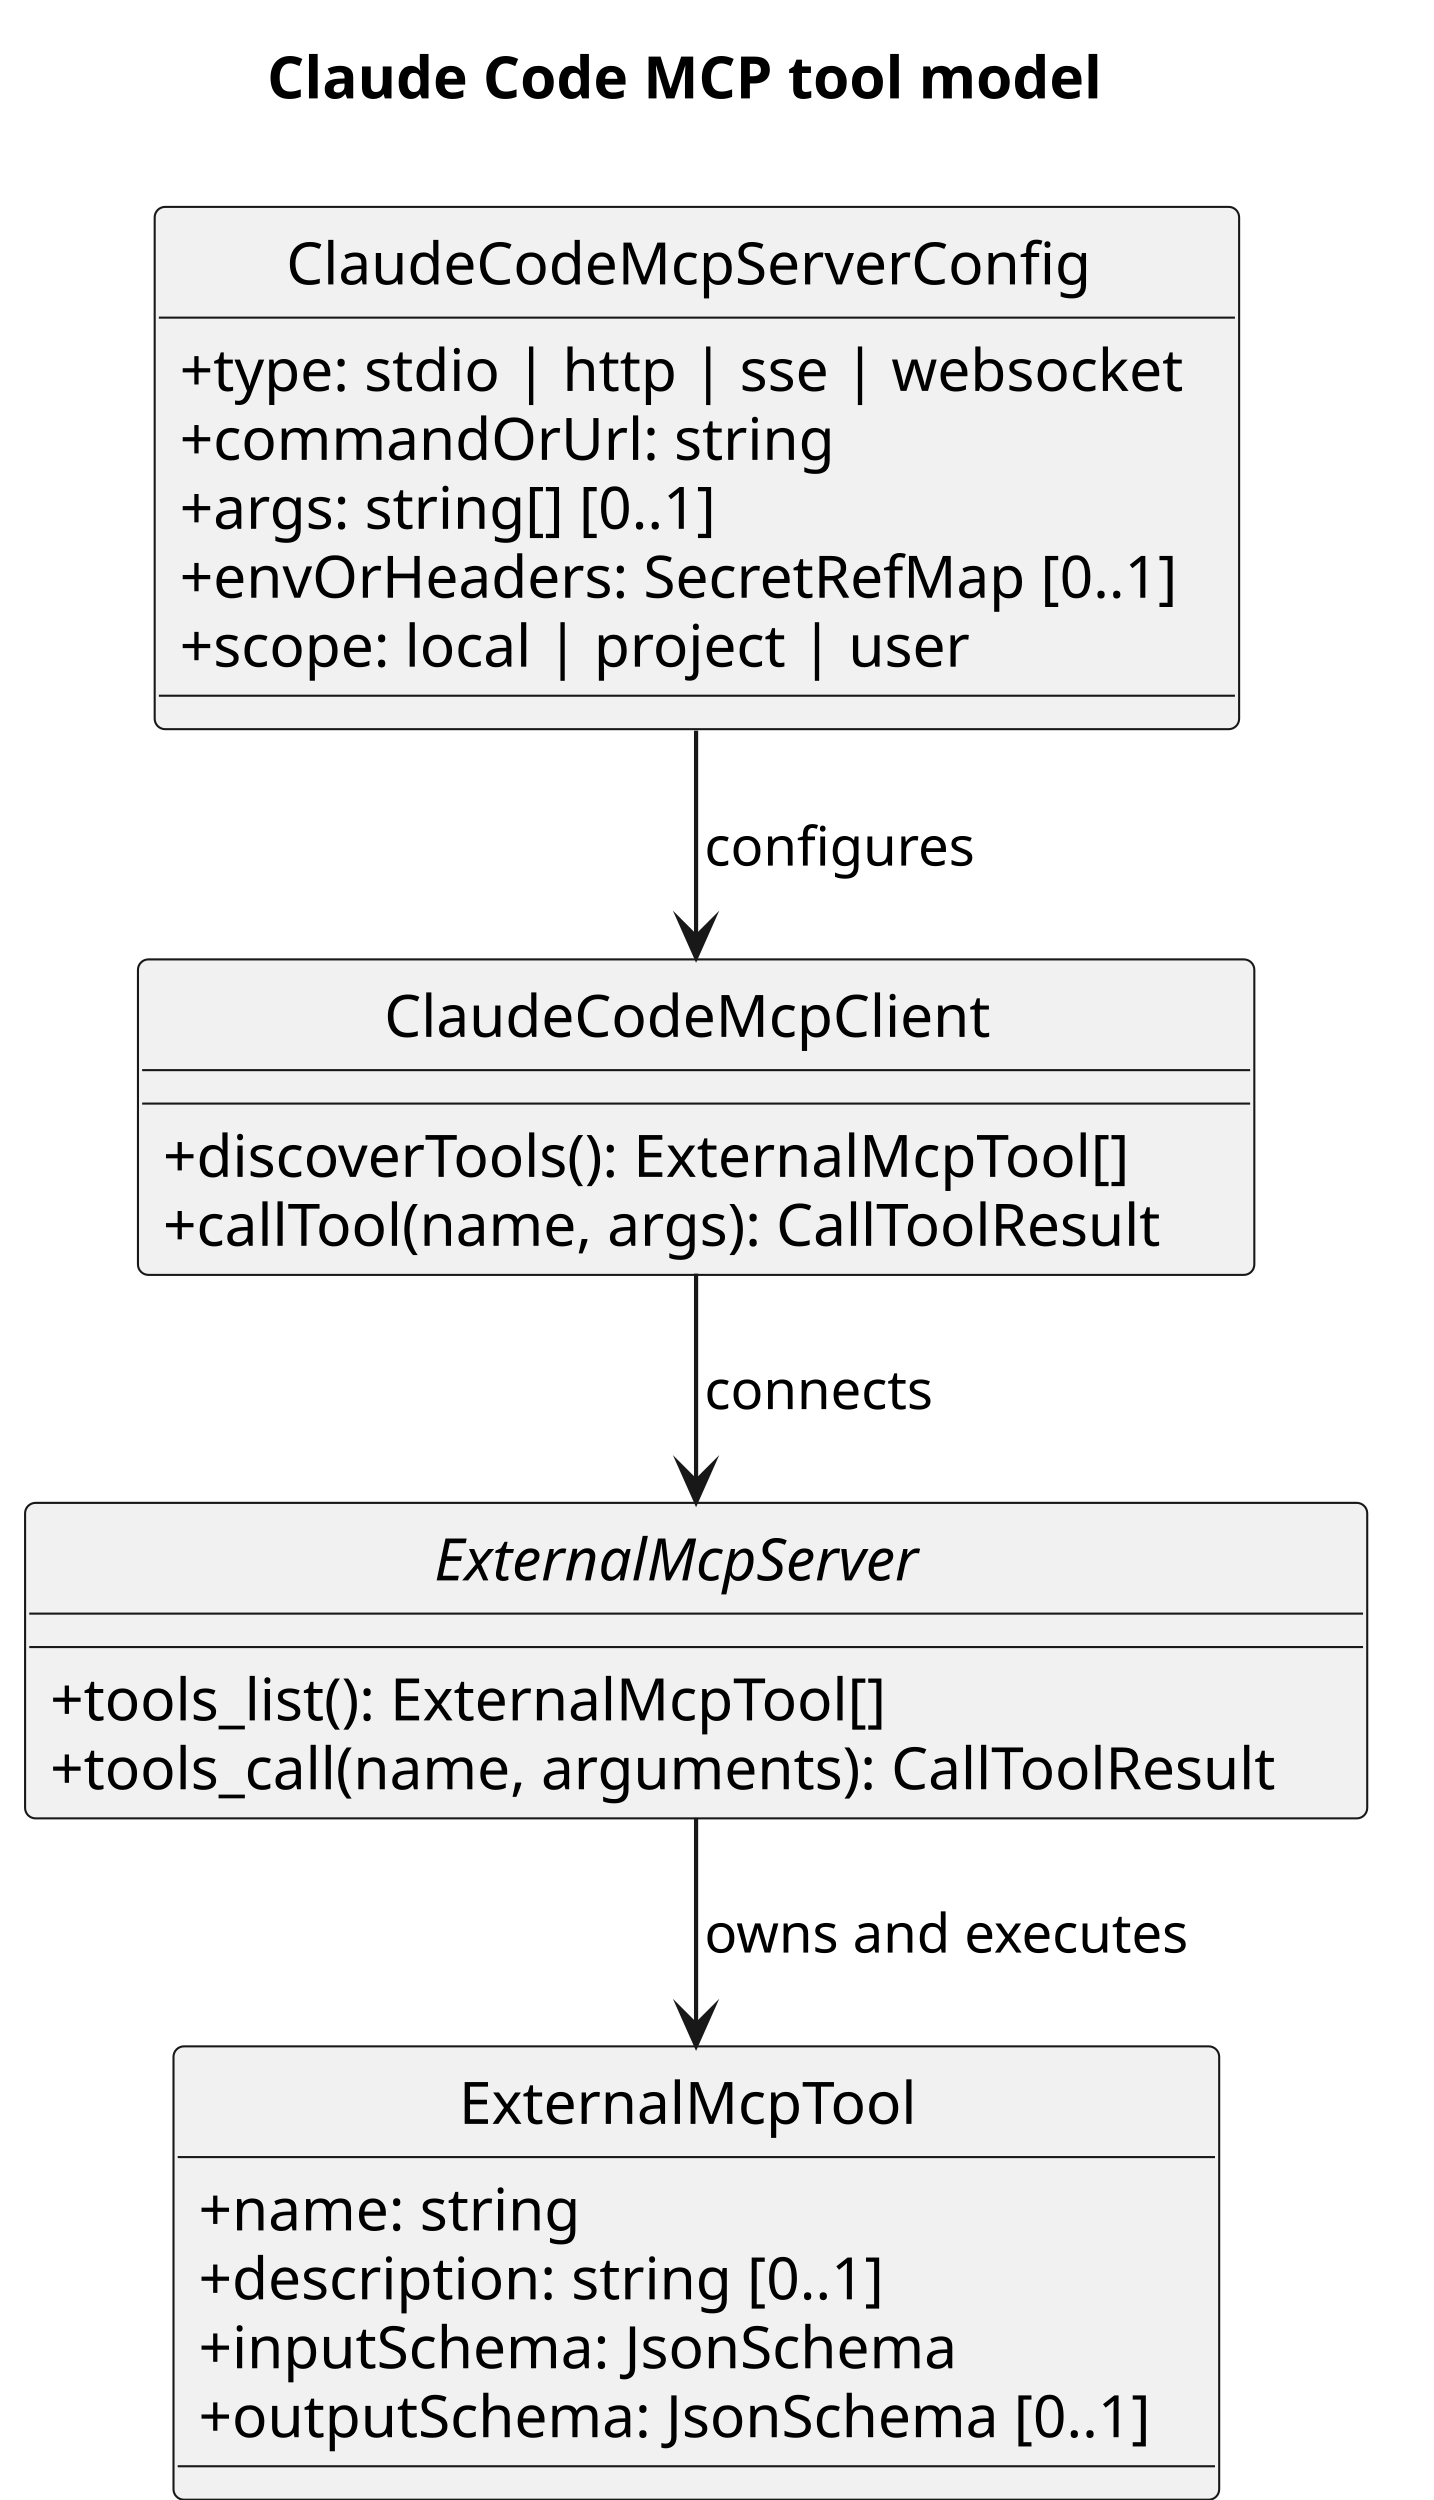
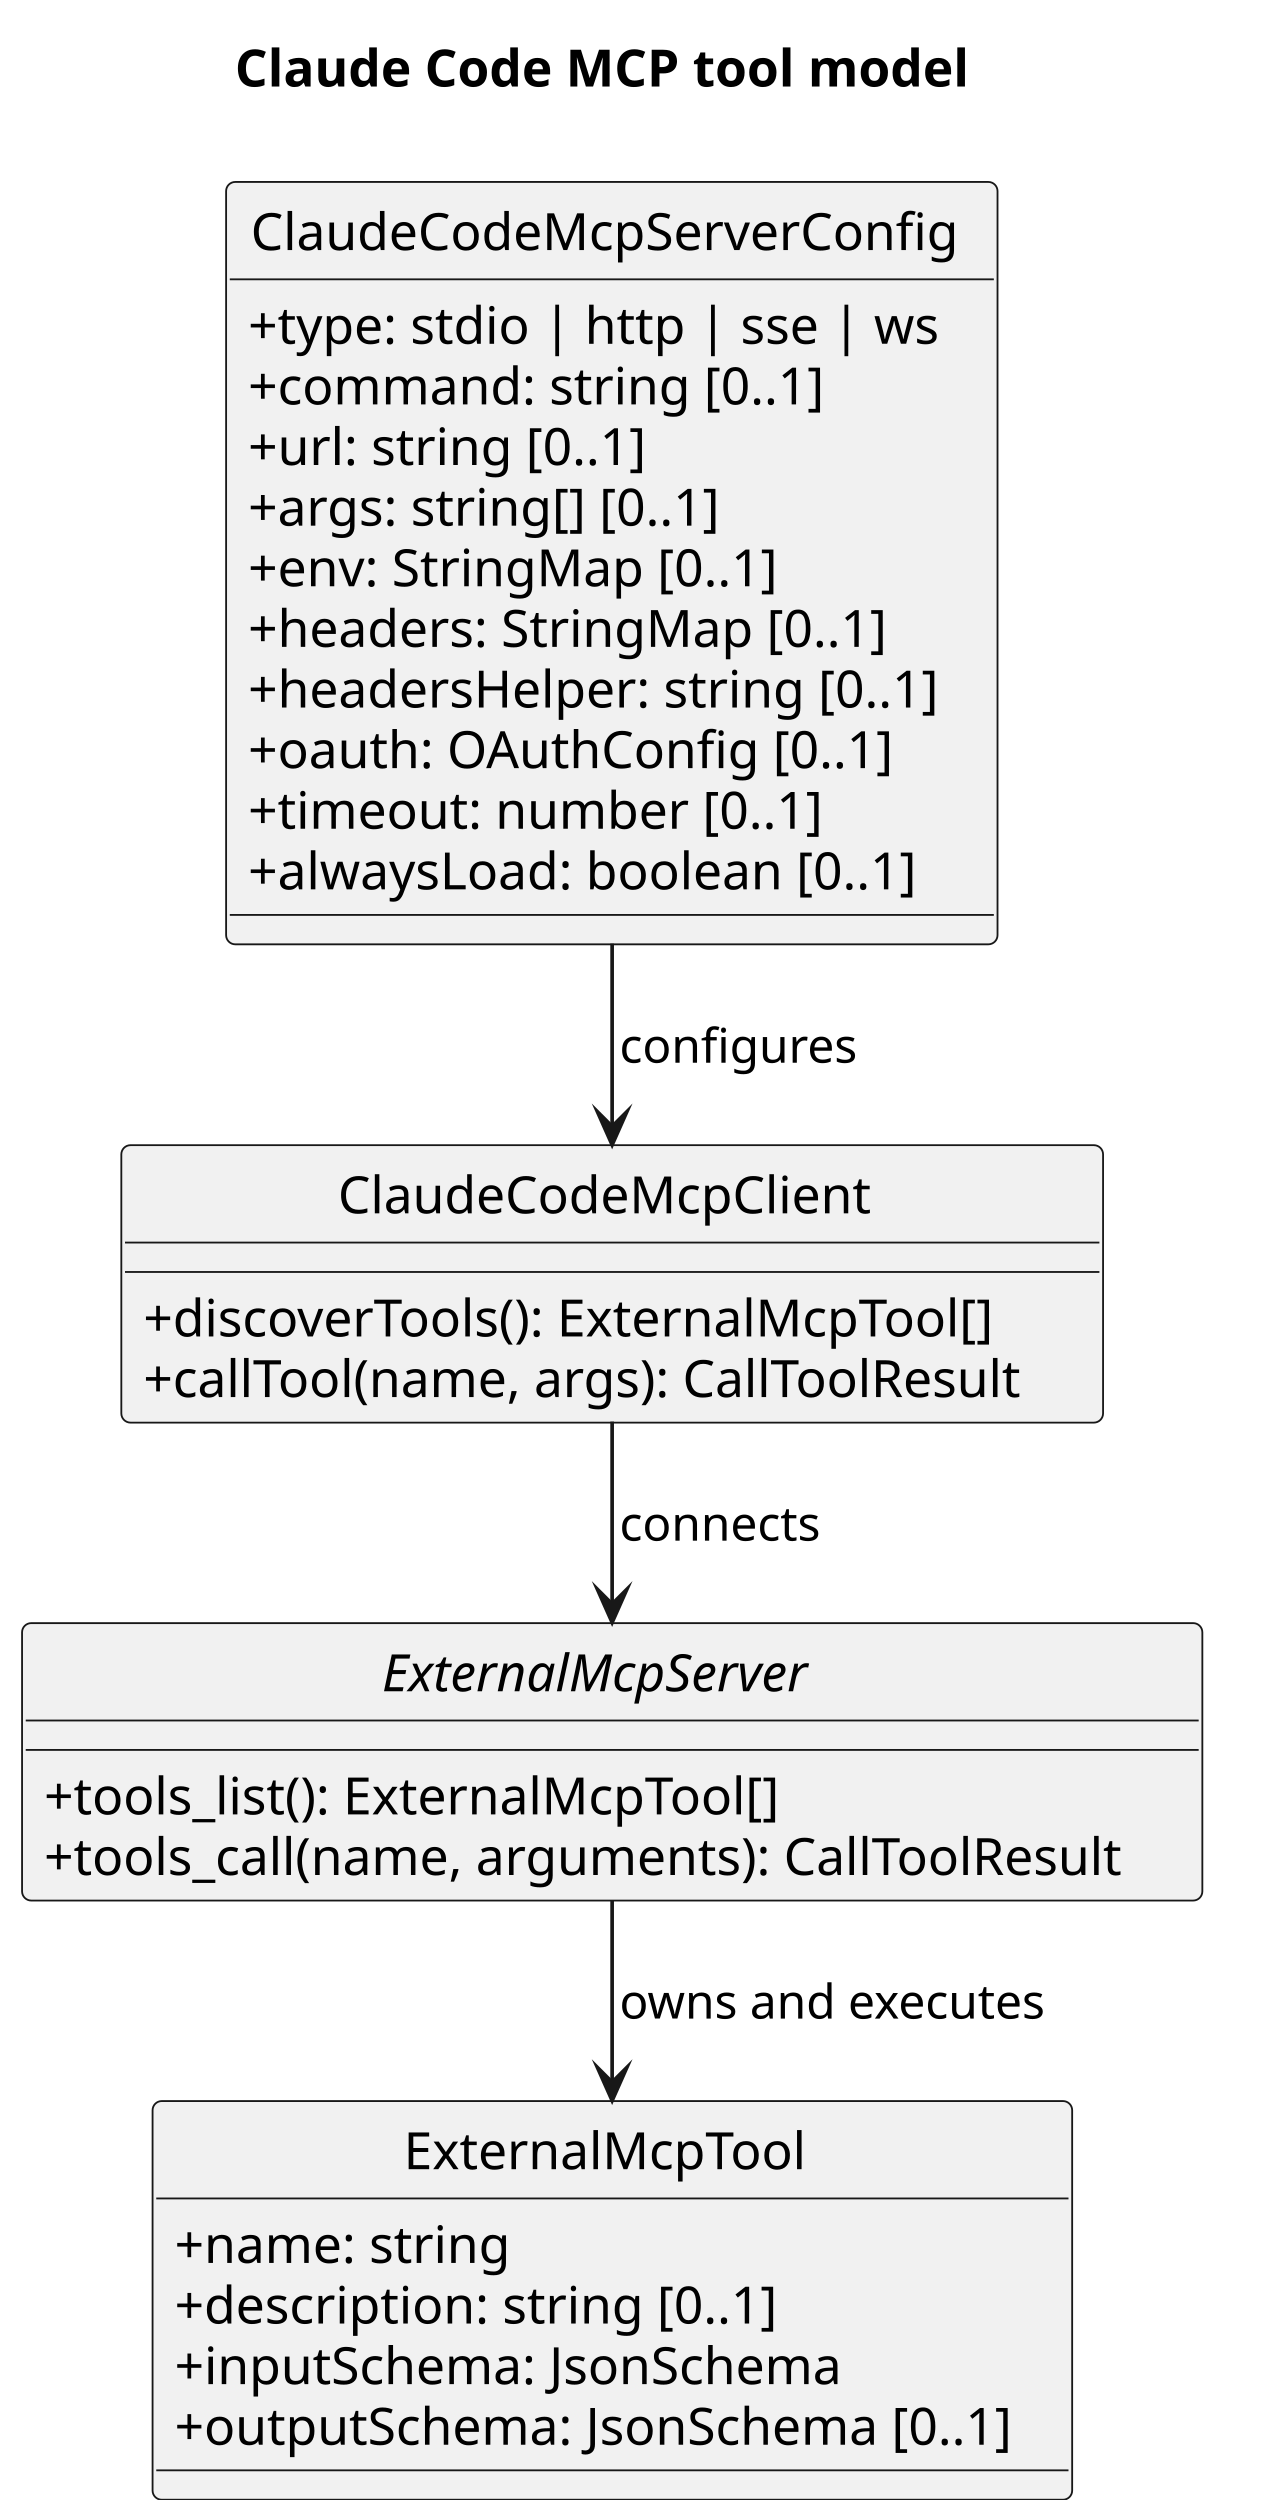
- <svg xmlns="http://www.w3.org/2000/svg" contentStyleType="text/css" data-diagram-type="CLASS" height="598px" preserveAspectRatio="none" style="width:343px;height:598px;background:#FFFFFF;" version="1.1" viewBox="0 0 343 598" width="343px" zoomAndPan="magnify">
+ <svg xmlns="http://www.w3.org/2000/svg" contentStyleType="text/css" data-diagram-type="CLASS" height="680px" preserveAspectRatio="none" style="width:343px;height:680px;background:#FFFFFF;" version="1.1" viewBox="0 0 343 680" width="343px" zoomAndPan="magnify">
  <defs />
  <g>
-     <g class="title" data-source-line="531">
+     <g class="title" data-source-line="546">
      <text fill="#000000" font-family="sans-serif" font-size="14" font-weight="700" lengthAdjust="spacing" textLength="208.209" x="63.895" y="23.535">Claude Code MCP tool model</text>
    </g>
-     <g class="entity" data-qualified-name="ClaudeCodeMcpServerConfig" data-source-line="540" id="ent0001">
-       <rect fill="#F1F1F1" height="124.93" rx="2.5" ry="2.5" style="stroke:#181818;stroke-width:0.5;" width="259.399" x="37" y="49.488" />
-       <text fill="#000000" font-family="sans-serif" font-size="14" lengthAdjust="spacing" textLength="196.444" x="68.478" y="68.023">ClaudeCodeMcpServerConfig</text>
-       <line style="stroke:#181818;stroke-width:0.5;" x1="38" x2="295.399" y1="75.977" y2="75.977" />
-       <text fill="#000000" font-family="sans-serif" font-size="14" lengthAdjust="spacing" textLength="246.818" x="43" y="93.512">+type: stdio | http | sse | websocket</text>
-       <text fill="#000000" font-family="sans-serif" font-size="14" lengthAdjust="spacing" textLength="162.777" x="43" y="110">+commandOrUrl: string</text>
-       <text fill="#000000" font-family="sans-serif" font-size="14" lengthAdjust="spacing" textLength="138.086" x="43" y="126.488">+args: string[] [0..1]</text>
-       <text fill="#000000" font-family="sans-serif" font-size="14" lengthAdjust="spacing" textLength="247.399" x="43" y="142.977">+envOrHeaders: SecretRefMap [0..1]</text>
-       <text fill="#000000" font-family="sans-serif" font-size="14" lengthAdjust="spacing" textLength="196.239" x="43" y="159.465">+scope: local | project | user</text>
-       <line style="stroke:#181818;stroke-width:0.5;" x1="38" x2="295.399" y1="166.418" y2="166.418" />
+     <g class="entity" data-qualified-name="ClaudeCodeMcpServerConfig" data-source-line="555" id="ent0001">
+       <rect fill="#F1F1F1" height="207.371" rx="2.5" ry="2.5" style="stroke:#181818;stroke-width:0.5;" width="209.825" x="61.5" y="49.488" />
+       <text fill="#000000" font-family="sans-serif" font-size="14" lengthAdjust="spacing" textLength="196.444" x="68.19" y="68.023">ClaudeCodeMcpServerConfig</text>
+       <line style="stroke:#181818;stroke-width:0.5;" x1="62.5" x2="270.325" y1="75.977" y2="75.977" />
+       <text fill="#000000" font-family="sans-serif" font-size="14" lengthAdjust="spacing" textLength="193.218" x="67.5" y="93.512">+type: stdio | http | sse | ws</text>
+       <text fill="#000000" font-family="sans-serif" font-size="14" lengthAdjust="spacing" textLength="166.797" x="67.5" y="110">+command: string [0..1]</text>
+       <text fill="#000000" font-family="sans-serif" font-size="14" lengthAdjust="spacing" textLength="118.118" x="67.5" y="126.488">+url: string [0..1]</text>
+       <text fill="#000000" font-family="sans-serif" font-size="14" lengthAdjust="spacing" textLength="138.086" x="67.5" y="142.977">+args: string[] [0..1]</text>
+       <text fill="#000000" font-family="sans-serif" font-size="14" lengthAdjust="spacing" textLength="152.394" x="67.5" y="159.465">+env: StringMap [0..1]</text>
+       <text fill="#000000" font-family="sans-serif" font-size="14" lengthAdjust="spacing" textLength="182.356" x="67.5" y="175.953">+headers: StringMap [0..1]</text>
+       <text fill="#000000" font-family="sans-serif" font-size="14" lengthAdjust="spacing" textLength="197.825" x="67.5" y="192.441">+headersHelper: string [0..1]</text>
+       <text fill="#000000" font-family="sans-serif" font-size="14" lengthAdjust="spacing" textLength="187.079" x="67.5" y="208.93">+oauth: OAuthConfig [0..1]</text>
+       <text fill="#000000" font-family="sans-serif" font-size="14" lengthAdjust="spacing" textLength="165.553" x="67.5" y="225.418">+timeout: number [0..1]</text>
+       <text fill="#000000" font-family="sans-serif" font-size="14" lengthAdjust="spacing" textLength="191.721" x="67.5" y="241.906">+alwaysLoad: boolean [0..1]</text>
+       <line style="stroke:#181818;stroke-width:0.5;" x1="62.5" x2="270.325" y1="248.859" y2="248.859" />
    </g>
-     <g class="entity" data-qualified-name="ClaudeCodeMcpClient" data-source-line="547" id="ent0002">
-       <rect fill="#F1F1F1" height="75.465" rx="2.5" ry="2.5" style="stroke:#181818;stroke-width:0.5;" width="267.035" x="33" y="229.488" />
-       <text fill="#000000" font-family="sans-serif" font-size="14" lengthAdjust="spacing" textLength="149.208" x="91.914" y="248.023">ClaudeCodeMcpClient</text>
-       <line style="stroke:#181818;stroke-width:0.5;" x1="34" x2="299.035" y1="255.977" y2="255.977" />
-       <line style="stroke:#181818;stroke-width:0.5;" x1="34" x2="299.035" y1="263.977" y2="263.977" />
-       <text fill="#000000" font-family="sans-serif" font-size="14" lengthAdjust="spacing" textLength="245.519" x="39" y="281.512">+discoverTools(): ExternalMcpTool[]</text>
-       <text fill="#000000" font-family="sans-serif" font-size="14" lengthAdjust="spacing" textLength="255.035" x="39" y="298">+callTool(name, args): CallToolResult</text>
+     <g class="entity" data-qualified-name="ClaudeCodeMcpClient" data-source-line="567" id="ent0002">
+       <rect fill="#F1F1F1" height="75.465" rx="2.5" ry="2.5" style="stroke:#181818;stroke-width:0.5;" width="267.035" x="33" y="311.488" />
+       <text fill="#000000" font-family="sans-serif" font-size="14" lengthAdjust="spacing" textLength="149.208" x="91.914" y="330.023">ClaudeCodeMcpClient</text>
+       <line style="stroke:#181818;stroke-width:0.5;" x1="34" x2="299.035" y1="337.977" y2="337.977" />
+       <line style="stroke:#181818;stroke-width:0.5;" x1="34" x2="299.035" y1="345.977" y2="345.977" />
+       <text fill="#000000" font-family="sans-serif" font-size="14" lengthAdjust="spacing" textLength="245.519" x="39" y="363.512">+discoverTools(): ExternalMcpTool[]</text>
+       <text fill="#000000" font-family="sans-serif" font-size="14" lengthAdjust="spacing" textLength="255.035" x="39" y="380">+callTool(name, args): CallToolResult</text>
    </g>
-     <g class="entity" data-qualified-name="ExternalMcpServer" data-source-line="551" id="ent0003">
-       <rect fill="#F1F1F1" height="75.465" rx="2.5" ry="2.5" style="stroke:#181818;stroke-width:0.5;" width="321.039" x="6" y="359.488" />
-       <text fill="#000000" font-family="sans-serif" font-size="14" font-style="italic" lengthAdjust="spacing" textLength="125.289" x="103.875" y="378.023">ExternalMcpServer</text>
-       <line style="stroke:#181818;stroke-width:0.5;" x1="7" x2="326.039" y1="385.977" y2="385.977" />
-       <line style="stroke:#181818;stroke-width:0.5;" x1="7" x2="326.039" y1="393.977" y2="393.977" />
-       <text fill="#000000" font-family="sans-serif" font-size="14" lengthAdjust="spacing" textLength="212.83" x="12" y="411.512">+tools_list(): ExternalMcpTool[]</text>
-       <text fill="#000000" font-family="sans-serif" font-size="14" lengthAdjust="spacing" textLength="309.039" x="12" y="428">+tools_call(name, arguments): CallToolResult</text>
+     <g class="entity" data-qualified-name="ExternalMcpServer" data-source-line="571" id="ent0003">
+       <rect fill="#F1F1F1" height="75.465" rx="2.5" ry="2.5" style="stroke:#181818;stroke-width:0.5;" width="321.039" x="6" y="441.488" />
+       <text fill="#000000" font-family="sans-serif" font-size="14" font-style="italic" lengthAdjust="spacing" textLength="125.289" x="103.875" y="460.023">ExternalMcpServer</text>
+       <line style="stroke:#181818;stroke-width:0.5;" x1="7" x2="326.039" y1="467.977" y2="467.977" />
+       <line style="stroke:#181818;stroke-width:0.5;" x1="7" x2="326.039" y1="475.977" y2="475.977" />
+       <text fill="#000000" font-family="sans-serif" font-size="14" lengthAdjust="spacing" textLength="212.83" x="12" y="493.512">+tools_list(): ExternalMcpTool[]</text>
+       <text fill="#000000" font-family="sans-serif" font-size="14" lengthAdjust="spacing" textLength="309.039" x="12" y="510">+tools_call(name, arguments): CallToolResult</text>
    </g>
-     <g class="entity" data-qualified-name="ExternalMcpTool" data-source-line="555" id="ent0004">
-       <rect fill="#F1F1F1" height="108.441" rx="2.5" ry="2.5" style="stroke:#181818;stroke-width:0.5;" width="250.13" x="41.5" y="489.488" />
-       <text fill="#000000" font-family="sans-serif" font-size="14" lengthAdjust="spacing" textLength="113.545" x="109.793" y="508.023">ExternalMcpTool</text>
-       <line style="stroke:#181818;stroke-width:0.5;" x1="42.5" x2="290.63" y1="515.977" y2="515.977" />
-       <text fill="#000000" font-family="sans-serif" font-size="14" lengthAdjust="spacing" textLength="96.845" x="47.5" y="533.512">+name: string</text>
-       <text fill="#000000" font-family="sans-serif" font-size="14" lengthAdjust="spacing" textLength="175.731" x="47.5" y="550">+description: string [0..1]</text>
-       <text fill="#000000" font-family="sans-serif" font-size="14" lengthAdjust="spacing" textLength="188.241" x="47.5" y="566.488">+inputSchema: JsonSchema</text>
-       <text fill="#000000" font-family="sans-serif" font-size="14" lengthAdjust="spacing" textLength="238.13" x="47.5" y="582.977">+outputSchema: JsonSchema [0..1]</text>
-       <line style="stroke:#181818;stroke-width:0.5;" x1="42.5" x2="290.63" y1="589.93" y2="589.93" />
+     <g class="entity" data-qualified-name="ExternalMcpTool" data-source-line="575" id="ent0004">
+       <rect fill="#F1F1F1" height="108.441" rx="2.5" ry="2.5" style="stroke:#181818;stroke-width:0.5;" width="250.13" x="41.5" y="571.488" />
+       <text fill="#000000" font-family="sans-serif" font-size="14" lengthAdjust="spacing" textLength="113.545" x="109.793" y="590.023">ExternalMcpTool</text>
+       <line style="stroke:#181818;stroke-width:0.5;" x1="42.5" x2="290.63" y1="597.977" y2="597.977" />
+       <text fill="#000000" font-family="sans-serif" font-size="14" lengthAdjust="spacing" textLength="96.845" x="47.5" y="615.512">+name: string</text>
+       <text fill="#000000" font-family="sans-serif" font-size="14" lengthAdjust="spacing" textLength="175.731" x="47.5" y="632">+description: string [0..1]</text>
+       <text fill="#000000" font-family="sans-serif" font-size="14" lengthAdjust="spacing" textLength="188.241" x="47.5" y="648.488">+inputSchema: JsonSchema</text>
+       <text fill="#000000" font-family="sans-serif" font-size="14" lengthAdjust="spacing" textLength="238.13" x="47.5" y="664.977">+outputSchema: JsonSchema [0..1]</text>
+       <line style="stroke:#181818;stroke-width:0.5;" x1="42.5" x2="290.63" y1="671.93" y2="671.93" />
    </g>
    <g class="link" data-entity-1="ent0001" data-entity-2="ent0002" data-link-type="dependency" id="lnk5">
-       <polygon fill="#181818" points="166.5,229.072,170.5,220.072,166.5,224.072,162.5,220.072,166.5,229.072" style="stroke:#181818;stroke-width:1;stroke-linejoin:miter;stroke-miterlimit:10;" />
-       <path d="M166.5,174.778 C166.5,193.19 166.5,207.783 166.5,224.072" fill="none" style="stroke:#181818;stroke-width:1;" />
-       <text fill="#000000" font-family="sans-serif" font-size="13" lengthAdjust="spacing" textLength="66.612" x="168.5" y="207.057">configures</text>
+       <polygon fill="#181818" points="166.5,311.399,170.5,302.399,166.5,306.399,162.5,302.399,166.5,311.399" style="stroke:#181818;stroke-width:1;stroke-linejoin:miter;stroke-miterlimit:10;" />
+       <path d="M166.5,256.669 C166.5,276.301 166.5,290.621 166.5,306.399" fill="none" style="stroke:#181818;stroke-width:1;" />
+       <text fill="#000000" font-family="sans-serif" font-size="13" lengthAdjust="spacing" textLength="66.612" x="168.5" y="289.057">configures</text>
    </g>
    <g class="link" data-entity-1="ent0002" data-entity-2="ent0003" data-link-type="dependency" id="lnk6">
-       <polygon fill="#181818" points="166.5,359.303,170.5,350.303,166.5,354.303,162.5,350.303,166.5,359.303" style="stroke:#181818;stroke-width:1;stroke-linejoin:miter;stroke-miterlimit:10;" />
-       <path d="M166.5,304.668 C166.5,321.807 166.5,337.164 166.5,354.303" fill="none" style="stroke:#181818;stroke-width:1;" />
-       <text fill="#000000" font-family="sans-serif" font-size="13" lengthAdjust="spacing" textLength="56.17" x="168.5" y="337.057">connects</text>
+       <polygon fill="#181818" points="166.5,441.303,170.5,432.303,166.5,436.303,162.5,432.303,166.5,441.303" style="stroke:#181818;stroke-width:1;stroke-linejoin:miter;stroke-miterlimit:10;" />
+       <path d="M166.5,386.668 C166.5,403.807 166.5,419.164 166.5,436.303" fill="none" style="stroke:#181818;stroke-width:1;" />
+       <text fill="#000000" font-family="sans-serif" font-size="13" lengthAdjust="spacing" textLength="56.17" x="168.5" y="419.057">connects</text>
    </g>
    <g class="link" data-entity-1="ent0003" data-entity-2="ent0004" data-link-type="dependency" id="lnk7">
-       <polygon fill="#181818" points="166.5,489.357,170.5,480.357,166.5,484.357,162.5,480.357,166.5,489.357" style="stroke:#181818;stroke-width:1;stroke-linejoin:miter;stroke-miterlimit:10;" />
-       <path d="M166.5,434.826 C166.5,451.382 166.5,466.234 166.5,484.357" fill="none" style="stroke:#181818;stroke-width:1;" />
-       <text fill="#000000" font-family="sans-serif" font-size="13" lengthAdjust="spacing" textLength="120.269" x="168.5" y="467.057">owns and executes</text>
+       <polygon fill="#181818" points="166.5,571.357,170.5,562.357,166.5,566.357,162.5,562.357,166.5,571.357" style="stroke:#181818;stroke-width:1;stroke-linejoin:miter;stroke-miterlimit:10;" />
+       <path d="M166.5,516.826 C166.5,533.382 166.5,548.234 166.5,566.357" fill="none" style="stroke:#181818;stroke-width:1;" />
+       <text fill="#000000" font-family="sans-serif" font-size="13" lengthAdjust="spacing" textLength="120.269" x="168.5" y="549.057">owns and executes</text>
    </g>
  </g>
</svg>
